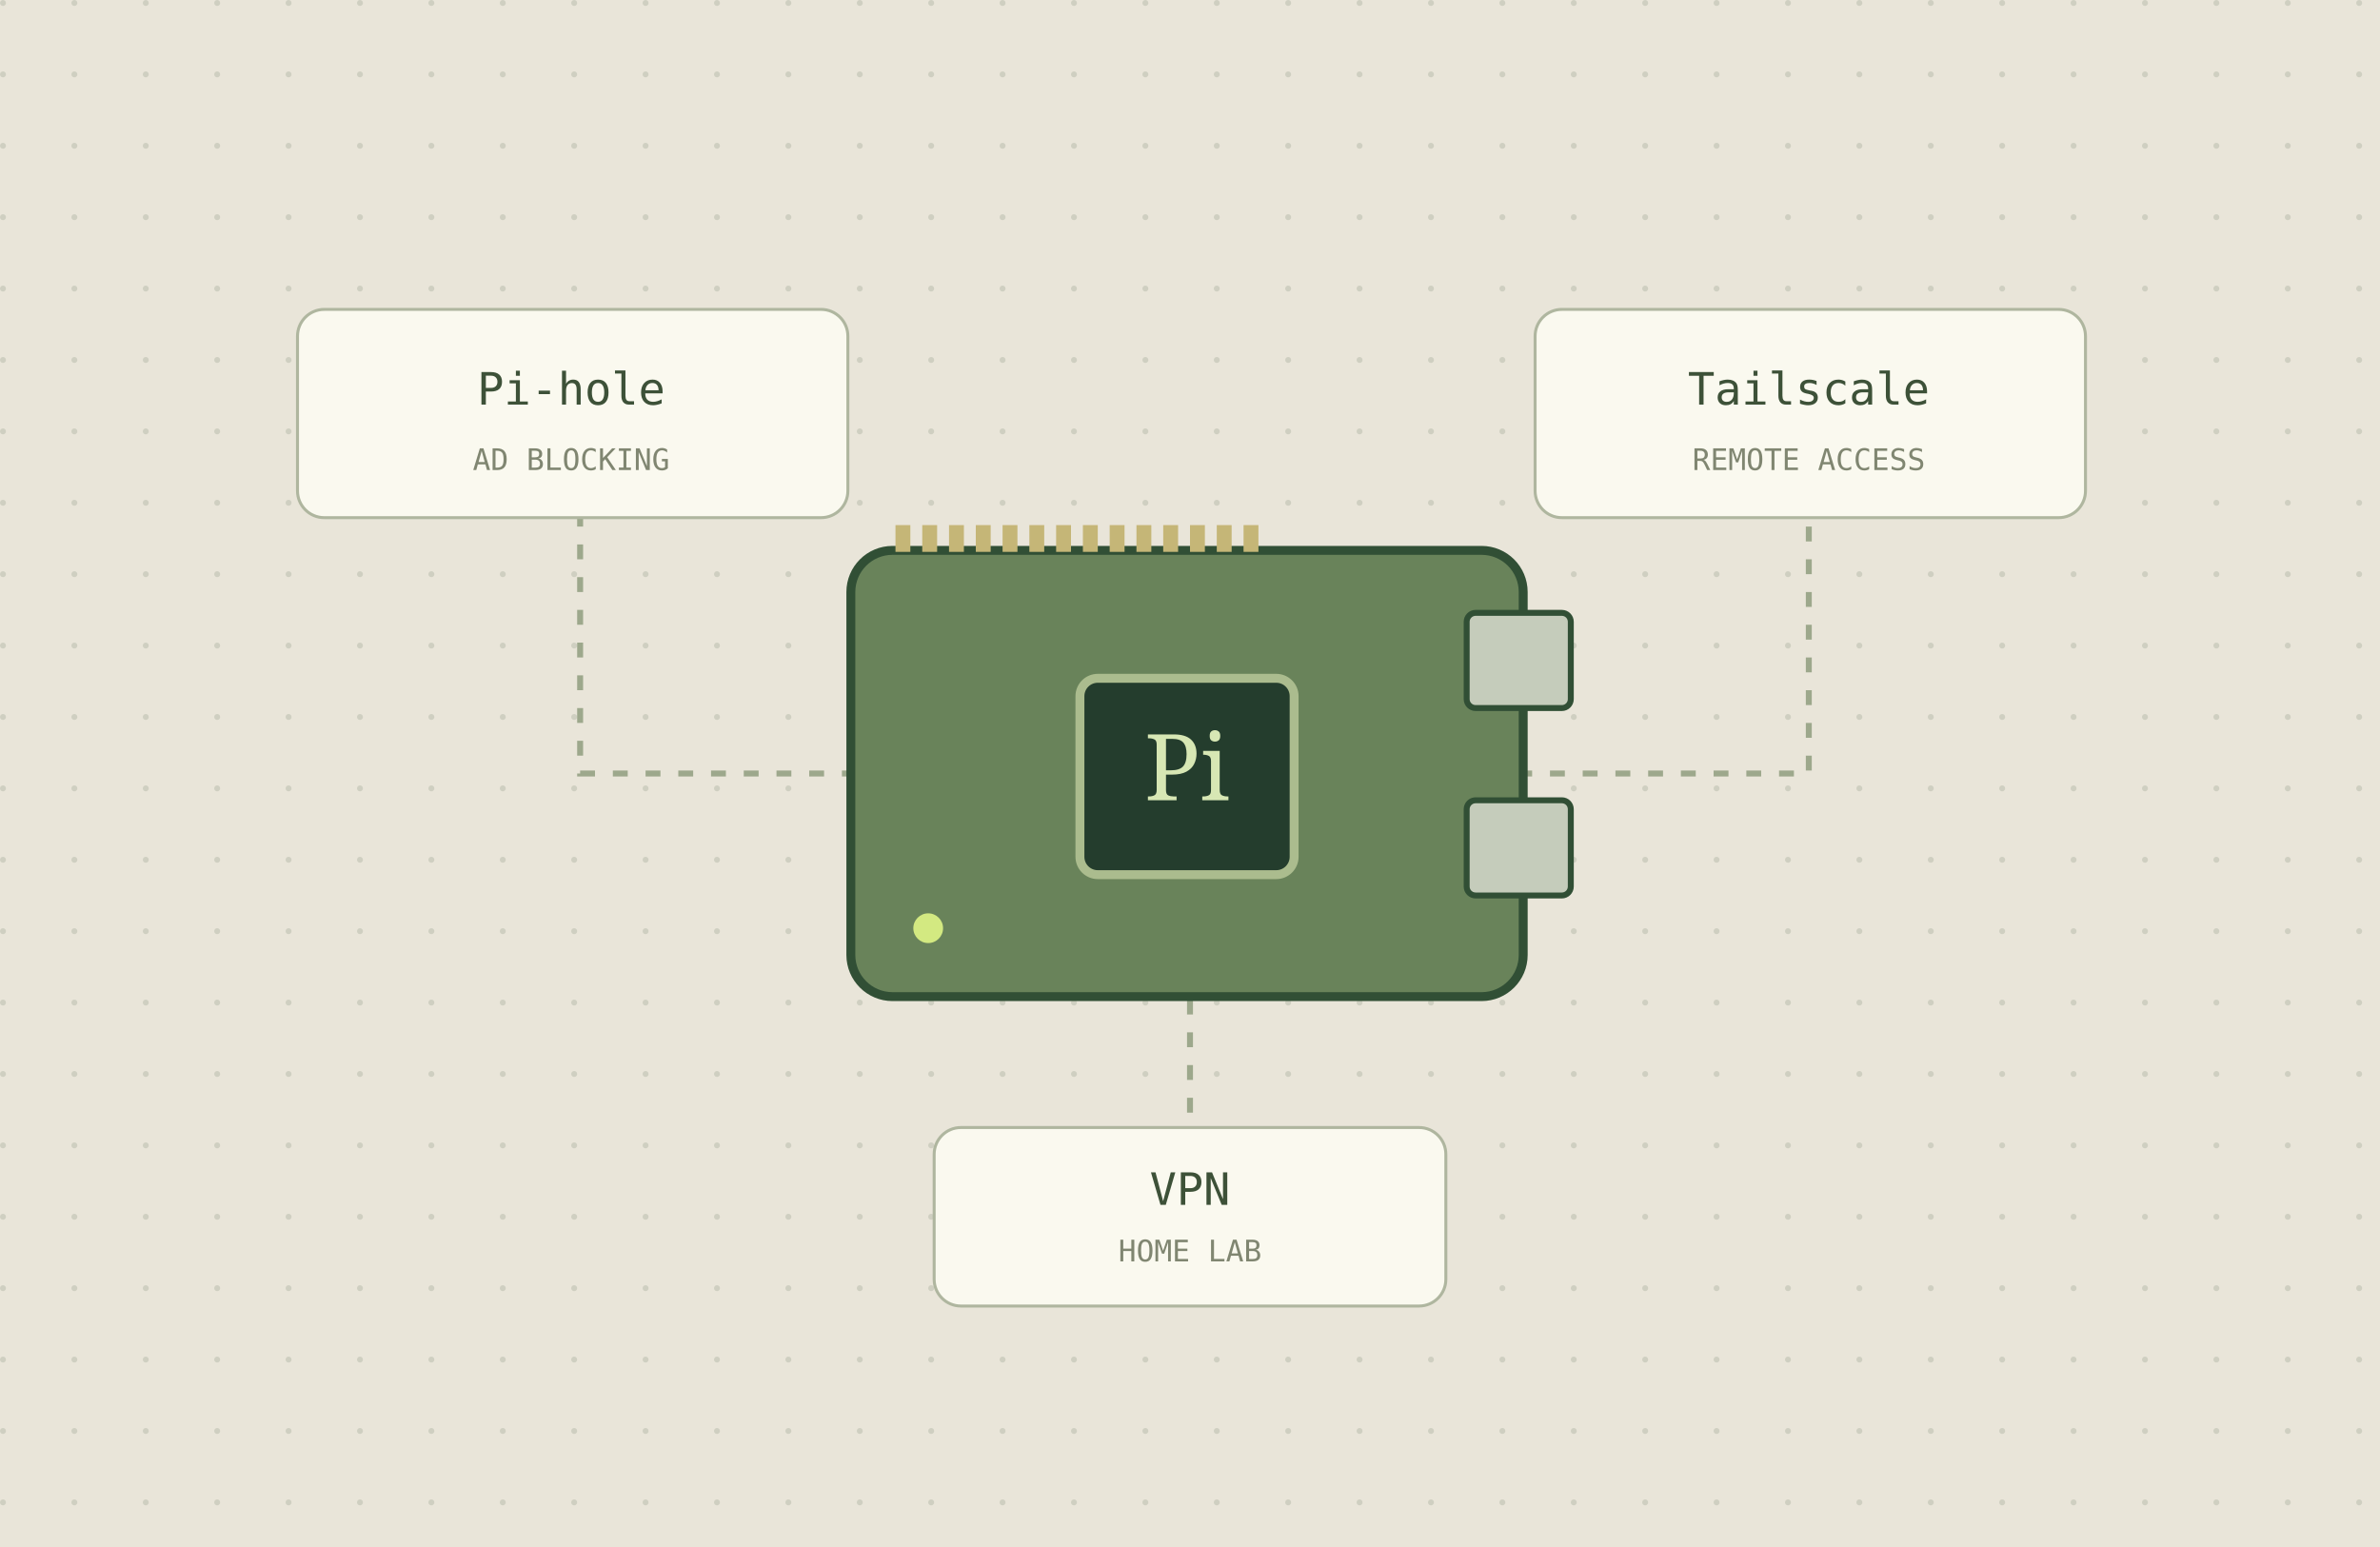
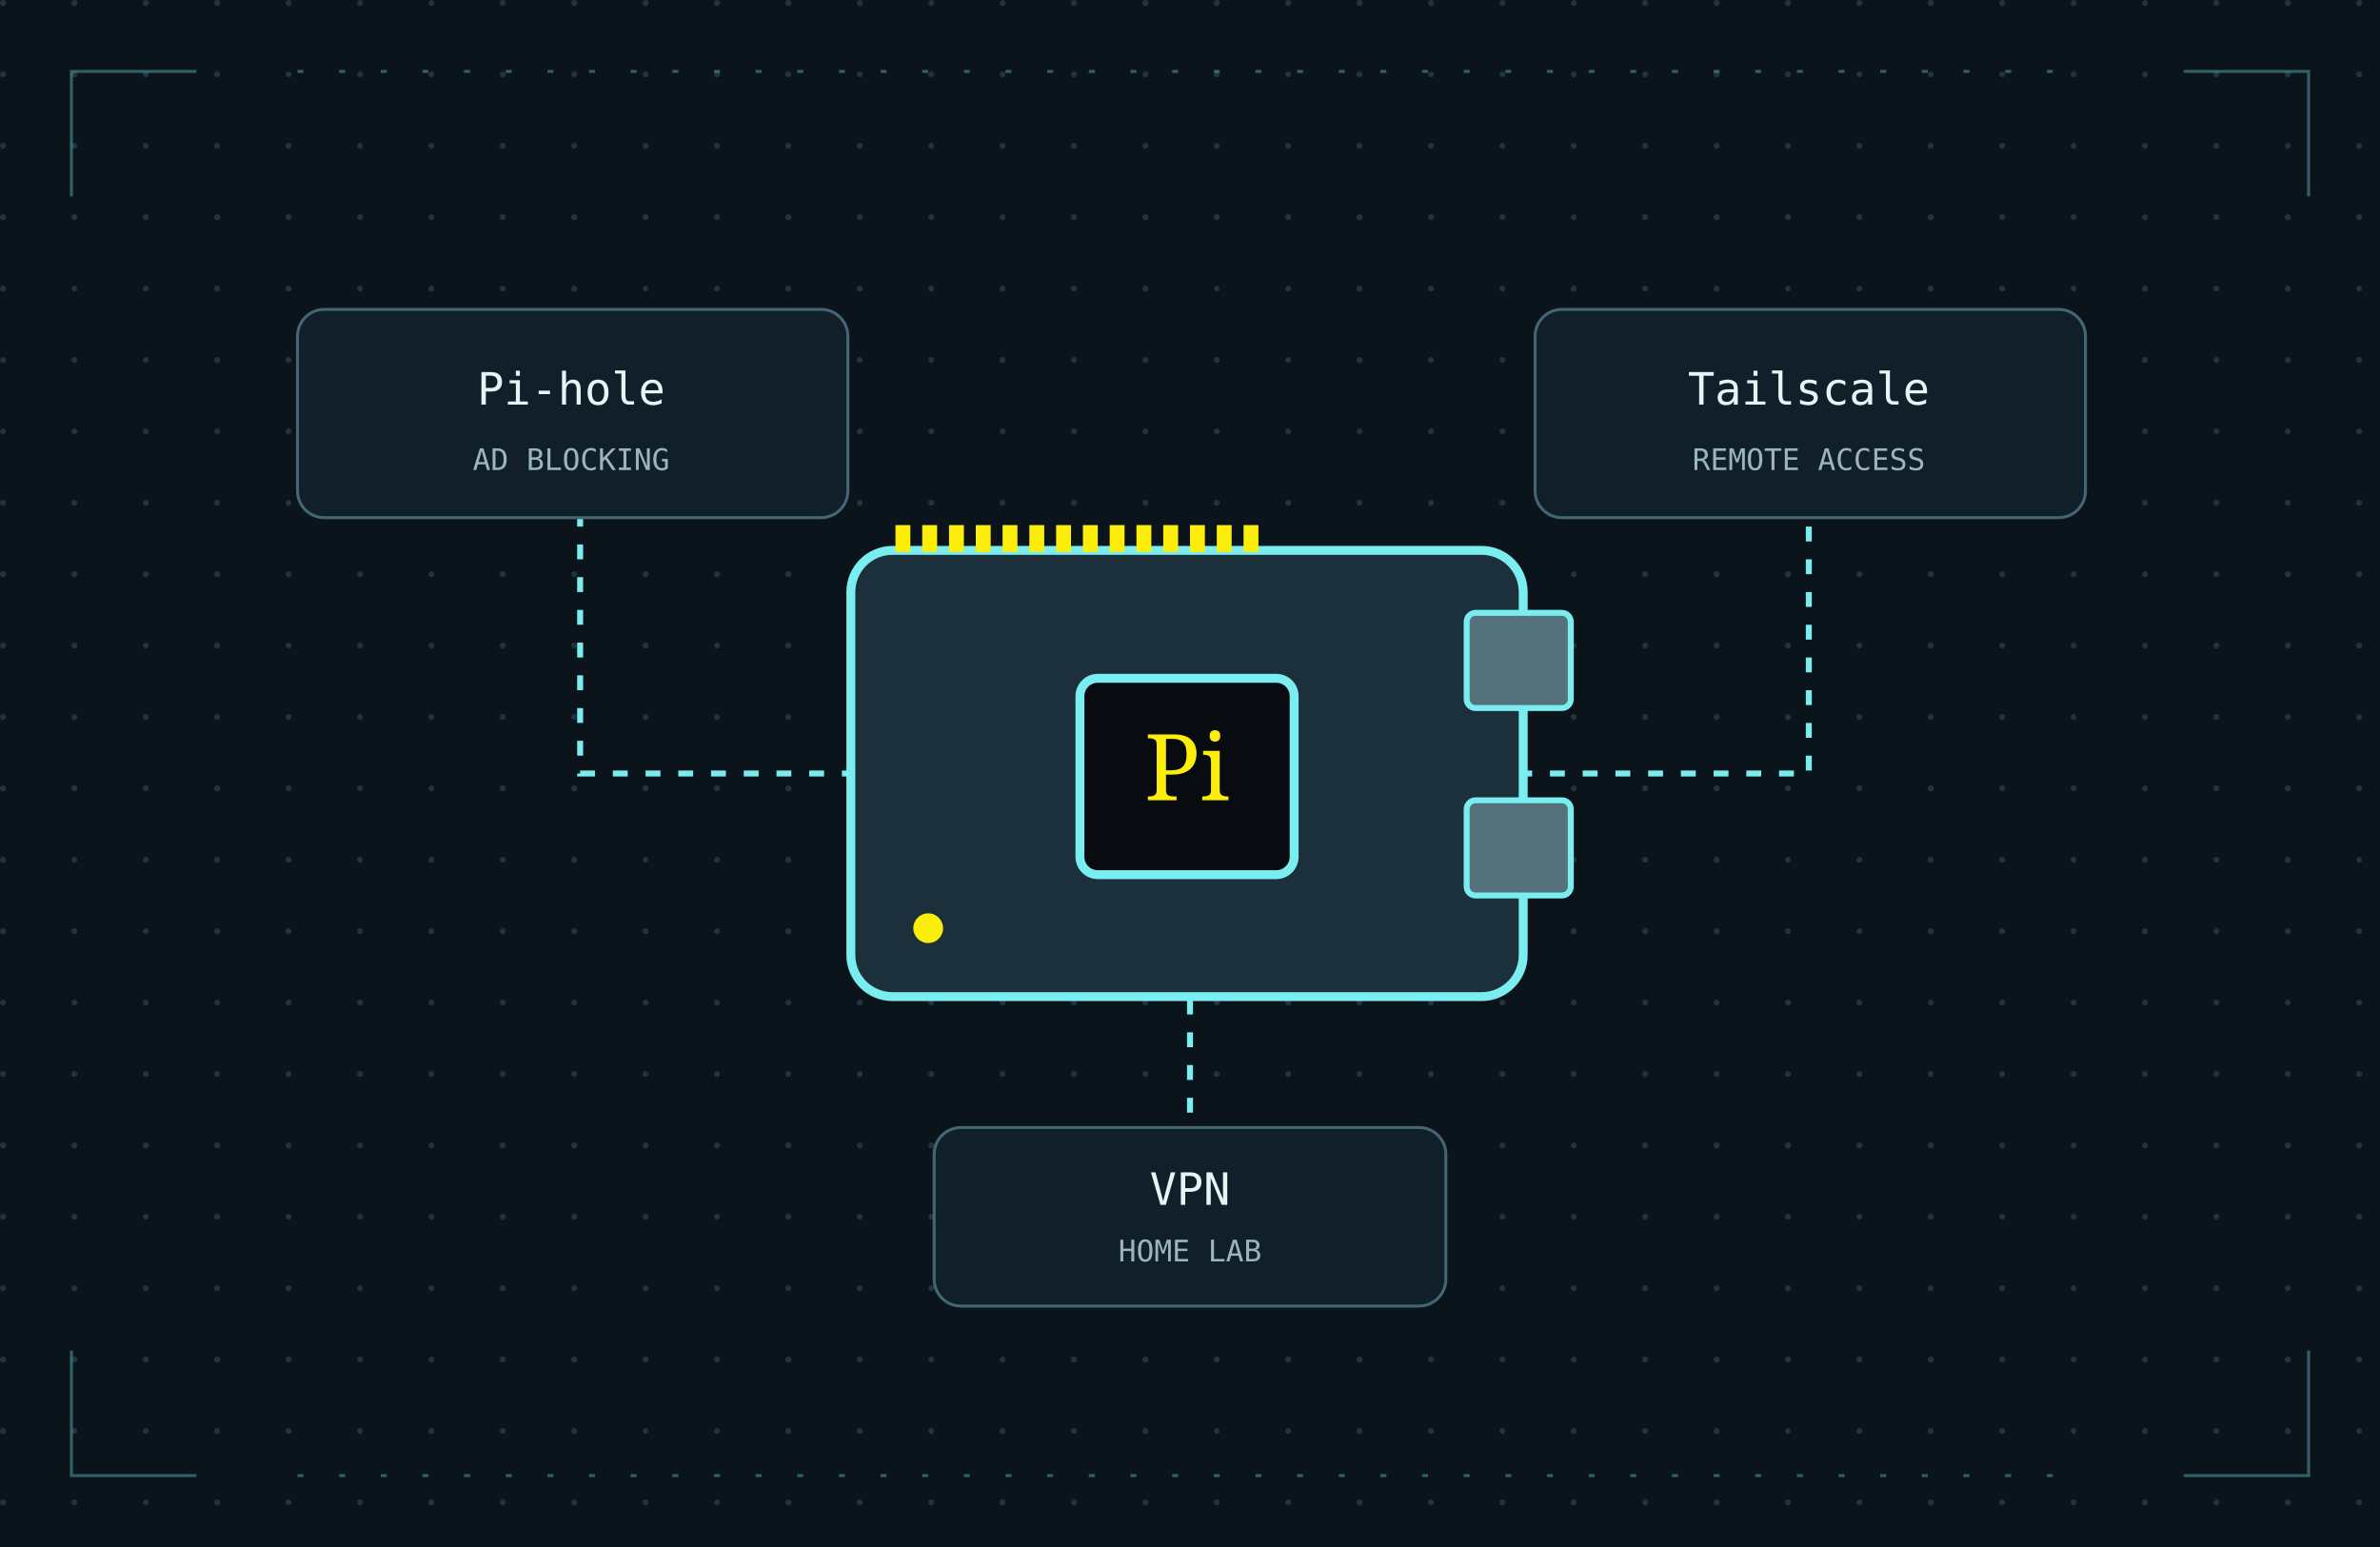
<svg xmlns="http://www.w3.org/2000/svg" width="800" height="520" viewBox="0 0 800 520">
  <defs>
    <pattern id="dots" width="24" height="24" patternUnits="userSpaceOnUse">
-       <circle cx="1" cy="1" r="1" fill="#cfcfc1" />
+       <circle cx="1" cy="1" r="1" fill="#20333e" />
    </pattern>
  </defs>
-   <rect width="800" height="520" fill="#e9e5d9" />
+   <rect width="800" height="520" fill="#0b141b" />
  <rect width="800" height="520" fill="url(#dots)" />
-   <g fill="none" stroke="#9da88c" stroke-width="2" stroke-dasharray="5 6">
+   <g fill="none" stroke="#79edf0" stroke-width="2" stroke-dasharray="5 6">
    <path d="M398 260H195V159M400 260h208V159M400 270v135" />
  </g>
-   <g font-family="Consolas,monospace" font-size="15" fill="#3d5138">
-     <rect x="286" y="185" width="226" height="150" rx="14" fill="#69835a" stroke="#314f35" stroke-width="3" />
-     <rect x="363" y="228" width="72" height="66" rx="6" fill="#243d2d" stroke="#abbc8e" stroke-width="3" />
-     <text x="399" y="269" text-anchor="middle" font-family="Georgia,serif" font-size="31" fill="#d7e7b4">
+   <g font-family="Consolas,monospace" font-size="15" fill="#e5f5f5">
+     <rect x="286" y="185" width="226" height="150" rx="14" fill="#1b303b" stroke="#79edf0" stroke-width="3" />
+     <rect x="363" y="228" width="72" height="66" rx="6" fill="#080c10" stroke="#79edf0" stroke-width="3" />
+     <text x="399" y="269" text-anchor="middle" font-family="Georgia,serif" font-size="31" fill="#fcee0a">
      Pi
    </text>
-     <path d="M301 181h124" stroke="#c5b677" stroke-width="9" stroke-dasharray="5 4" />
-     <rect x="493" y="206" width="35" height="32" rx="3" fill="#c5ccbb" stroke="#314f35" stroke-width="2" />
-     <rect x="493" y="269" width="35" height="32" rx="3" fill="#c5ccbb" stroke="#314f35" stroke-width="2" />
-     <circle cx="312" cy="312" r="5" fill="#d3e981" />
-     <rect x="100" y="104" width="185" height="70" rx="9" fill="#faf9ef" stroke="#afb69f" />
+     <path d="M301 181h124" stroke="#fcee0a" stroke-width="9" stroke-dasharray="5 4" />
+     <rect x="493" y="206" width="35" height="32" rx="3" fill="#55717b" stroke="#79edf0" stroke-width="2" />
+     <rect x="493" y="269" width="35" height="32" rx="3" fill="#55717b" stroke="#79edf0" stroke-width="2" />
+     <circle cx="312" cy="312" r="5" fill="#fcee0a" />
+     <rect x="100" y="104" width="185" height="70" rx="9" fill="#101f29" stroke="#456574" />
    <text x="192" y="136" text-anchor="middle">Pi-hole</text>
-     <text x="192" y="158" font-size="10" text-anchor="middle" fill="#808671">
+     <text x="192" y="158" font-size="10" text-anchor="middle" fill="#9bb5be">
      AD BLOCKING
    </text>
-     <rect x="516" y="104" width="185" height="70" rx="9" fill="#faf9ef" stroke="#afb69f" />
+     <rect x="516" y="104" width="185" height="70" rx="9" fill="#101f29" stroke="#456574" />
    <text x="608" y="136" text-anchor="middle">Tailscale</text>
-     <text x="608" y="158" font-size="10" text-anchor="middle" fill="#808671">
+     <text x="608" y="158" font-size="10" text-anchor="middle" fill="#9bb5be">
      REMOTE ACCESS
    </text>
-     <rect x="314" y="379" width="172" height="60" rx="9" fill="#faf9ef" stroke="#afb69f" />
+     <rect x="314" y="379" width="172" height="60" rx="9" fill="#101f29" stroke="#456574" />
    <text x="400" y="405" text-anchor="middle">VPN</text>
-     <text x="400" y="424" font-size="10" text-anchor="middle" fill="#808671">
+     <text x="400" y="424" font-size="10" text-anchor="middle" fill="#9bb5be">
      HOME LAB
    </text>
  </g>
+   <g fill="none" stroke="#79edf0" stroke-opacity=".35" stroke-width="1">
+     <path d="M24 66V24h42M734 24h42v42M24 454v42h42M734 496h42v-42" />
+     <path d="M100 24h600M100 496h600" stroke-dasharray="2 12" />
+   </g>
</svg>
